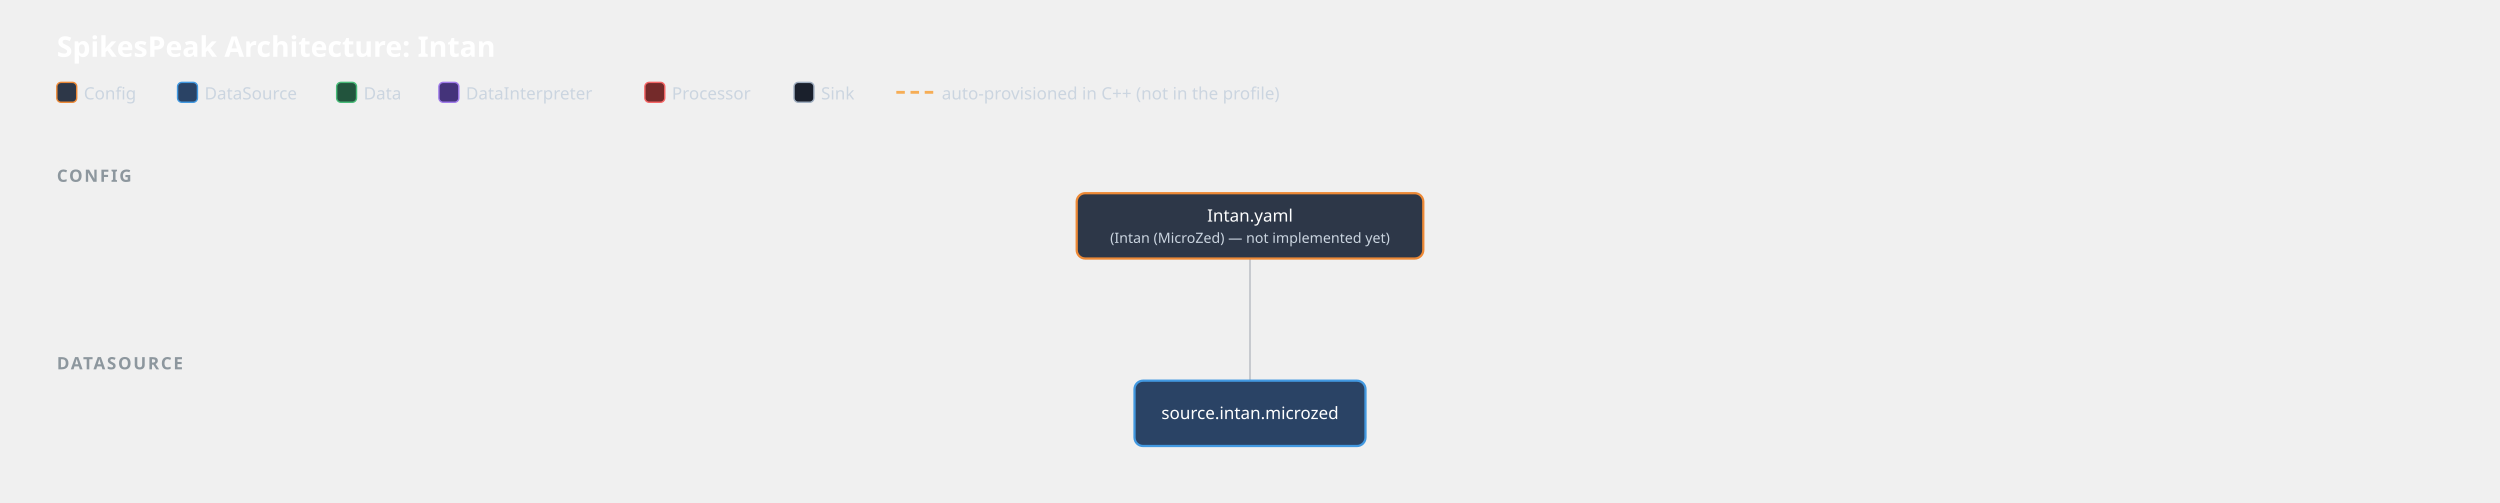
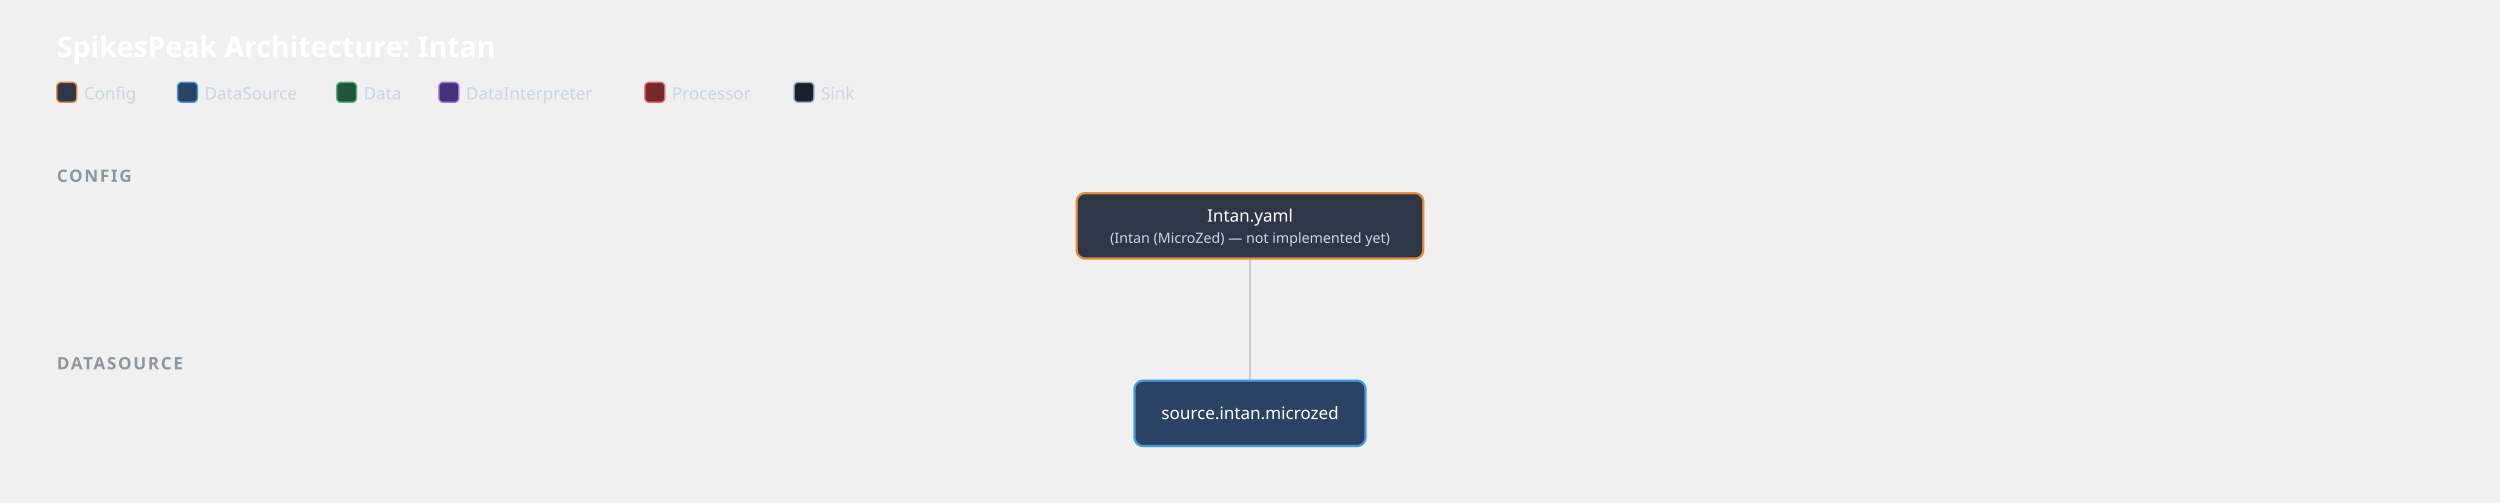
<svg xmlns="http://www.w3.org/2000/svg" width="1760.0" height="354.0" viewBox="0 0 1760.0 354.0" preserveAspectRatio="xMidYMin meet" style="background-color: #1a1a1a; max-width: 100%; height: auto;">
  <text x="40" y="40" fill="#fff" font-family="sans-serif" font-size="20" font-weight="bold">SpikesPeak Architecture: Intan</text>
  <g id="legend">
    <rect x="40" y="58" width="14" height="14" rx="3" fill="#2d3748" stroke="#ed8936" stroke-width="1" />
    <text x="59" y="70" fill="#cbd5e0" font-family="sans-serif" font-size="12">Config</text>
    <rect x="125" y="58" width="14" height="14" rx="3" fill="#2a4365" stroke="#4299e1" stroke-width="1" />
    <text x="144" y="70" fill="#cbd5e0" font-family="sans-serif" font-size="12">DataSource</text>
    <rect x="237" y="58" width="14" height="14" rx="3" fill="#22543d" stroke="#48bb78" stroke-width="1" />
    <text x="256" y="70" fill="#cbd5e0" font-family="sans-serif" font-size="12">Data</text>
    <rect x="309" y="58" width="14" height="14" rx="3" fill="#44337a" stroke="#9f7aea" stroke-width="1" />
    <text x="328" y="70" fill="#cbd5e0" font-family="sans-serif" font-size="12">DataInterpreter</text>
    <rect x="454" y="58" width="14" height="14" rx="3" fill="#742a2a" stroke="#f56565" stroke-width="1" />
    <text x="473" y="70" fill="#cbd5e0" font-family="sans-serif" font-size="12">Processor</text>
    <rect x="559" y="58" width="14" height="14" rx="3" fill="#1a202c" stroke="#a0aec0" stroke-width="1" />
    <text x="578" y="70" fill="#cbd5e0" font-family="sans-serif" font-size="12">Sink</text>
-     <path d="M 631 65 l 26 0" stroke="#f6ad55" stroke-width="2" stroke-dasharray="6 4" />
-     <text x="663" y="70" fill="#cbd5e0" font-family="sans-serif" font-size="12">auto-provisioned in C++ (not in the profile)</text>
  </g>
  <g id="edges">
    <path d="M 880.0 182.0 C 880.0 207.8, 880.0 224.0, 880.0 242.0 L 880.0 268.0" fill="none" stroke="#4a5568" stroke-width="1.0" opacity="0.35" />
  </g>
  <g id="nodes">
    <text x="40" y="128.0" fill="#8d979e" font-family="sans-serif" font-size="12" font-weight="bold" letter-spacing="1.2">CONFIG</text>
    <text x="40" y="260.0" fill="#8d979e" font-family="sans-serif" font-size="12" font-weight="bold" letter-spacing="1.2">DATASOURCE</text>
    <rect x="758.0" y="136.0" width="244.0" height="46" rx="6" fill="#2d3748" stroke="#ed8936" stroke-width="1.6" />
    <text x="880.0" y="156.0" fill="#fff" font-family="sans-serif" font-size="12" text-anchor="middle">Intan.yaml</text>
    <text x="880.0" y="171.0" fill="#cbd5e0" font-family="sans-serif" font-size="10" text-anchor="middle">(Intan (MicroZed) — not implemented yet)</text>
    <rect x="798.7" y="268.0" width="162.6" height="46" rx="6" fill="#2a4365" stroke="#4299e1" stroke-width="1.6" />
    <text x="880.0" y="295.0" fill="#fff" font-family="sans-serif" font-size="12" text-anchor="middle">source.intan.microzed</text>
  </g>
</svg>
